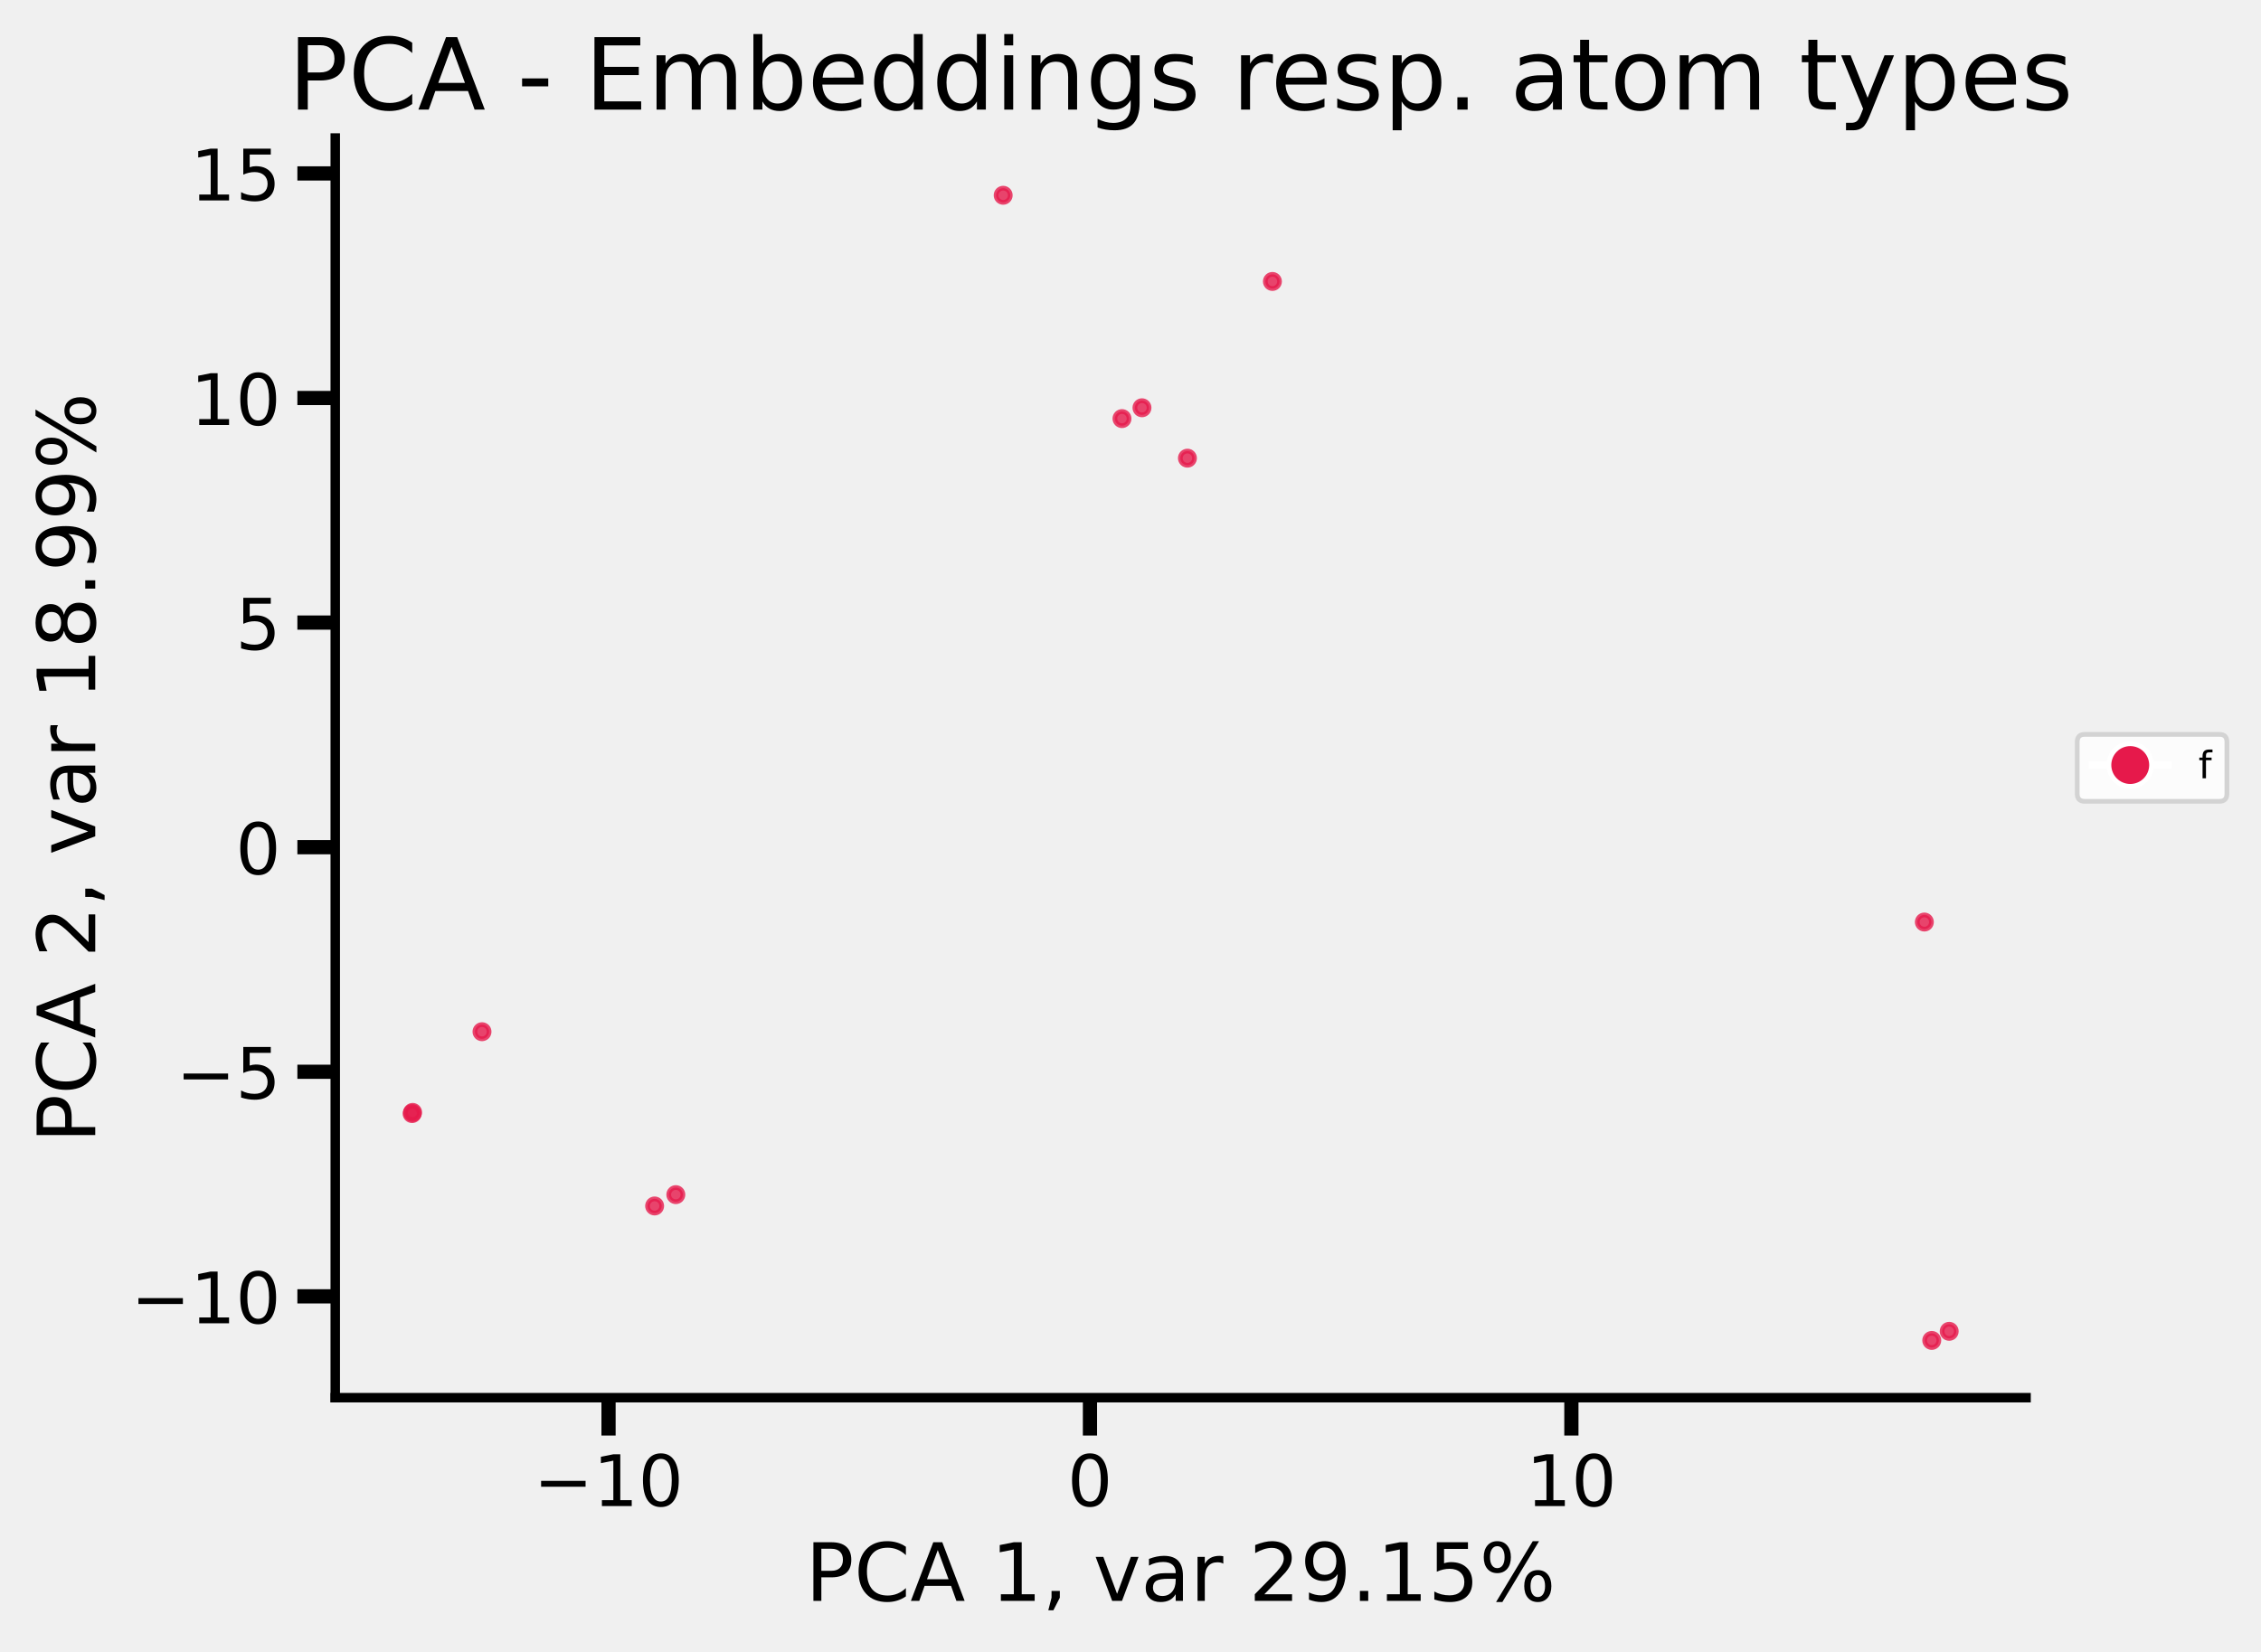
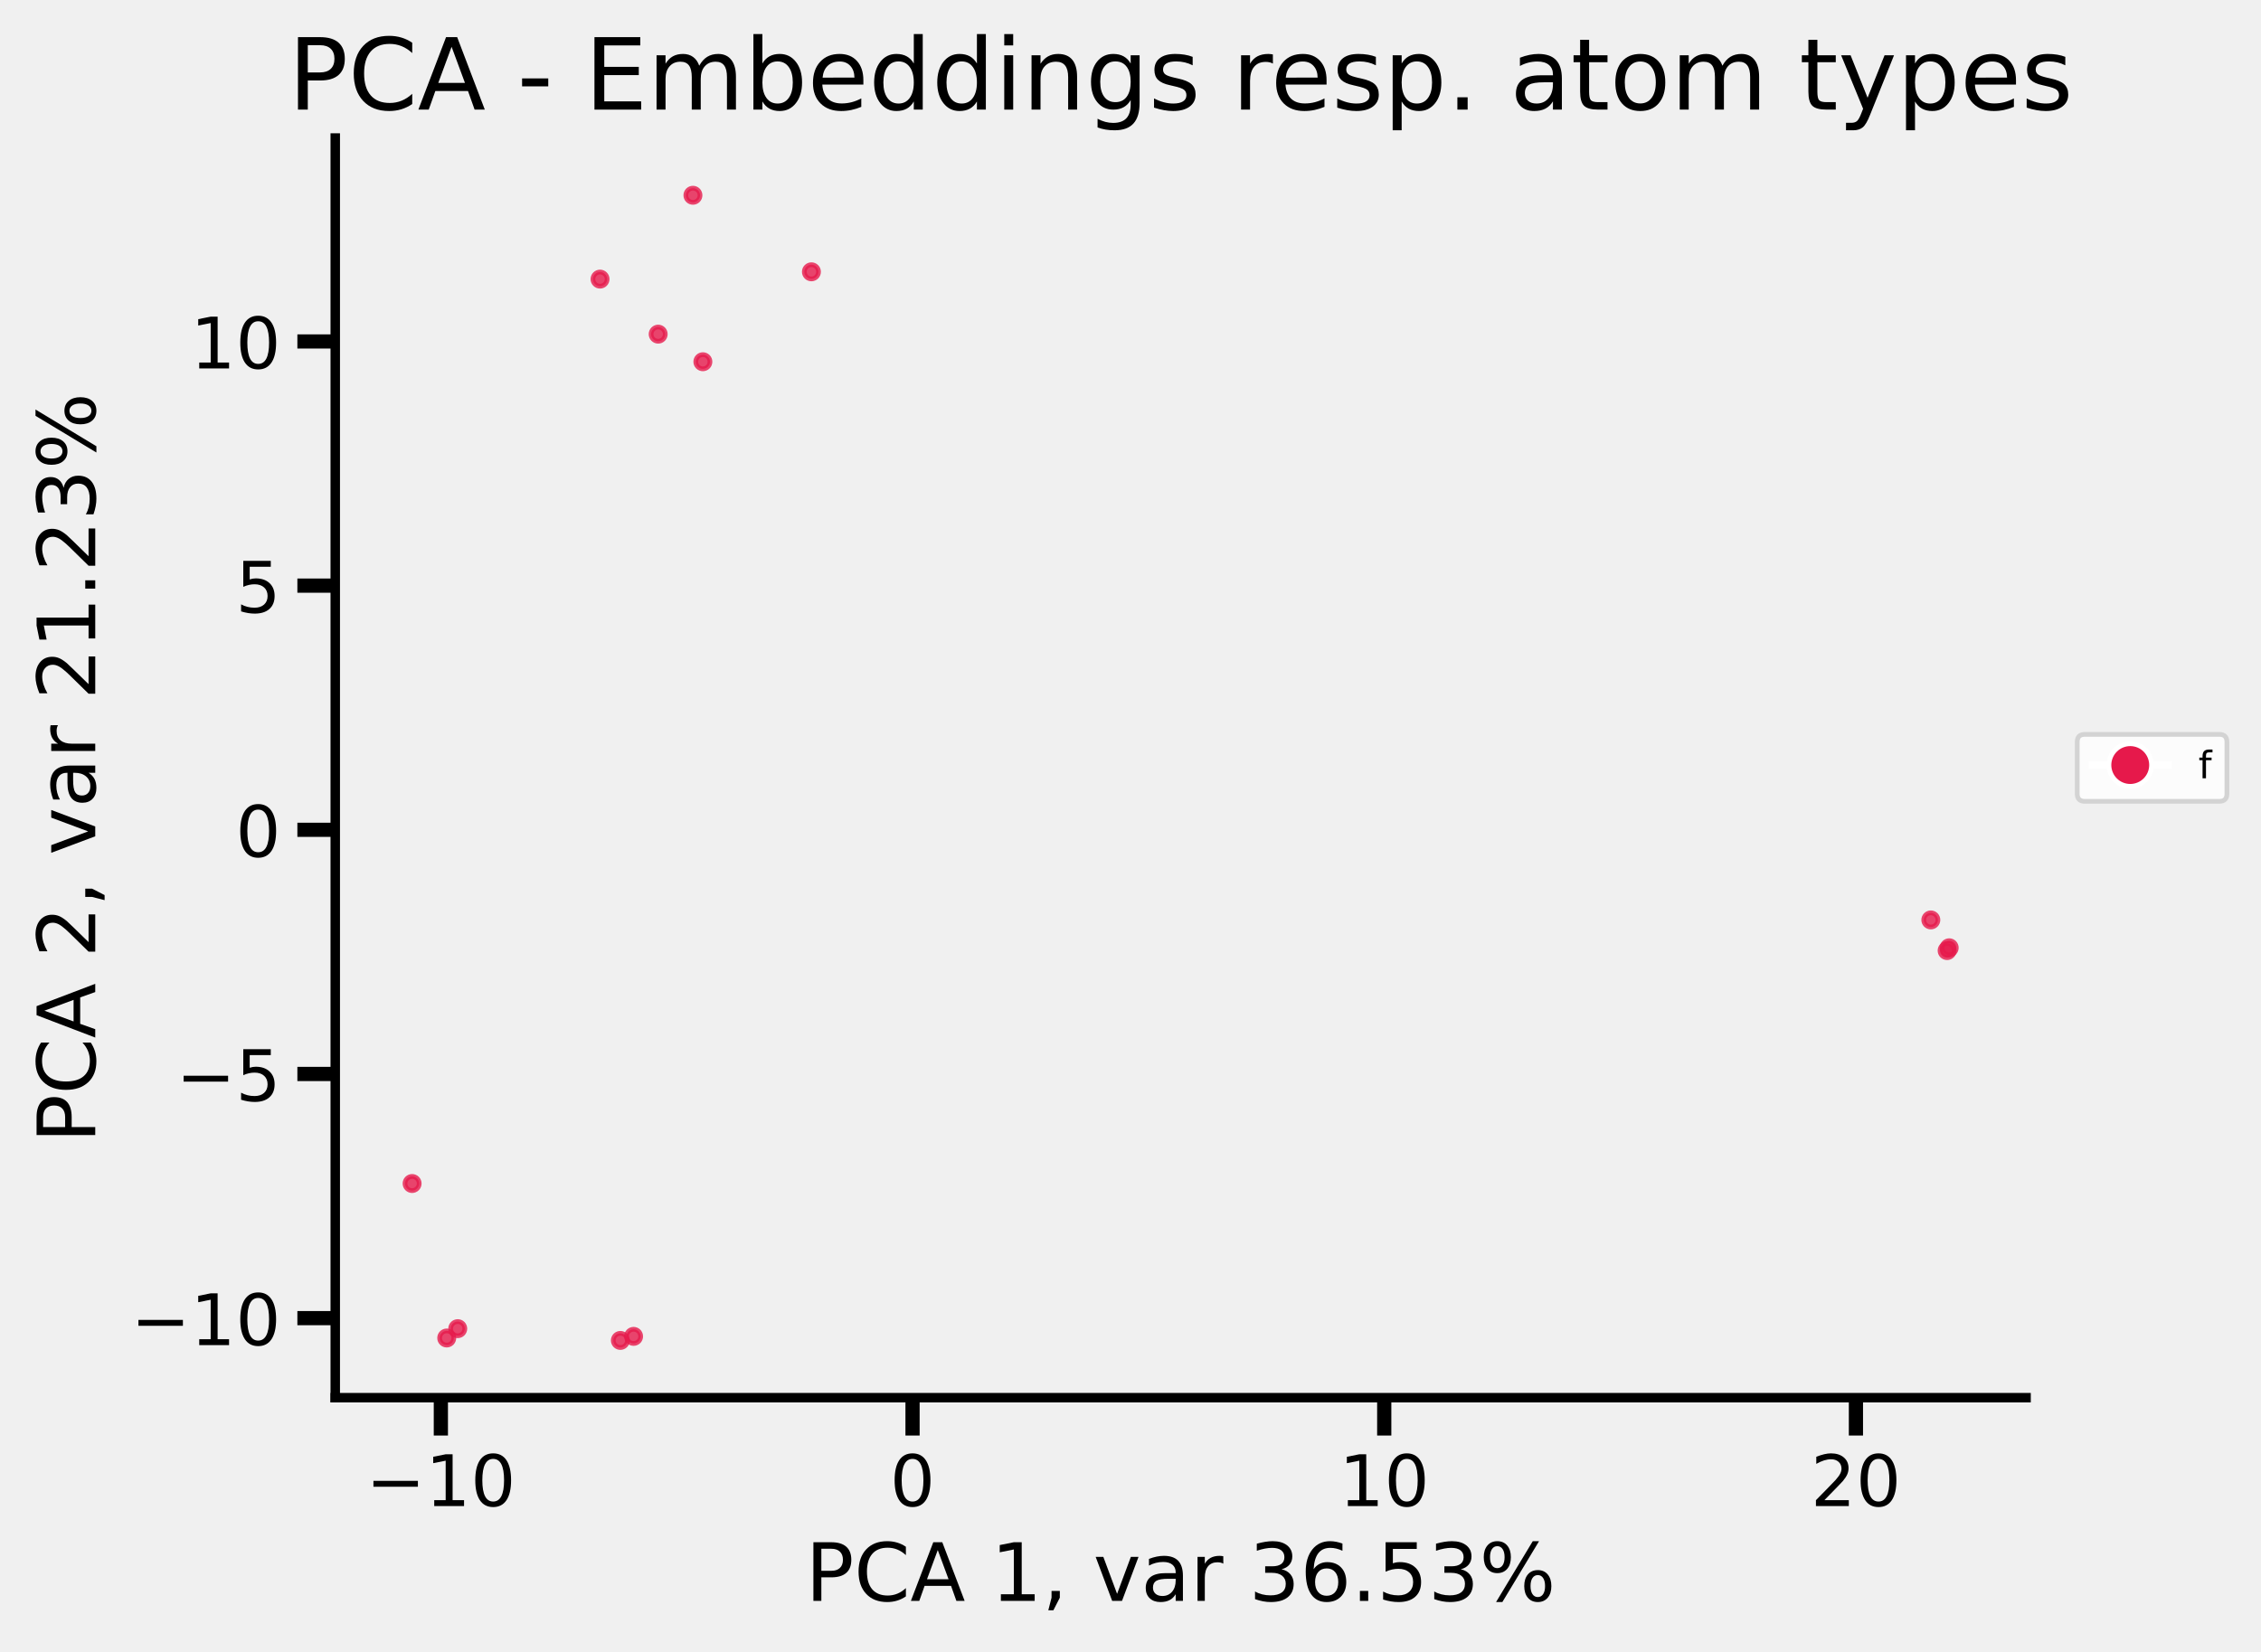
<svg xmlns="http://www.w3.org/2000/svg" xmlns:xlink="http://www.w3.org/1999/xlink" width="477.555pt" height="348.939pt" viewBox="0 0 477.555 348.939" version="1.1">
  <defs>
    <style type="text/css">*{stroke-linejoin: round; stroke-linecap: butt}</style>
  </defs>
  <g id="figure_1">
    <g id="patch_1">
      <path d="M 0 348.939  L 477.555 348.939  L 477.555 -0  L 0 -0  L 0 348.939  z " style="fill: none" />
    </g>
    <g id="axes_1">
      <g id="patch_2">
        <path d="M 70.81 295.269  L 427.93 295.269  L 427.93 29.157  L 70.81 29.157  L 70.81 295.269  z " style="fill: none" />
      </g>
      <g id="PathCollection_1">
        <defs>
-           <path id="C0_0_3dc901e728" d="M 0 1.5  C 0.398 1.5 0.779 1.342 1.061 1.061  C 1.342 0.779 1.5 0.398 1.5 -0  C 1.5 -0.398 1.342 -0.779 1.061 -1.061  C 0.779 -1.342 0.398 -1.5 0 -1.5  C -0.398 -1.5 -0.779 -1.342 -1.061 -1.061  C -1.342 -0.779 -1.5 -0.398 -1.5 0  C -1.5 0.398 -1.342 0.779 -1.061 1.061  C -0.779 1.342 -0.398 1.5 0 1.5  z " />
+           <path id="C0_0_b8f6b82b9d" d="M 0 1.5  C 0.398 1.5 0.779 1.342 1.061 1.061  C 1.342 0.779 1.5 0.398 1.5 -0  C 1.5 -0.398 1.342 -0.779 1.061 -1.061  C 0.779 -1.342 0.398 -1.5 0 -1.5  C -0.398 -1.5 -0.779 -1.342 -1.061 -1.061  C -1.342 -0.779 -1.5 -0.398 -1.5 0  C -1.5 0.398 -1.342 0.779 -1.061 1.061  C -0.779 1.342 -0.398 1.5 0 1.5  z " />
        </defs>
-         <g clip-path="url(#p30a2cf7074)">
-           <use xlink:href="#C0_0_3dc901e728" x="241.201" y="86.144" style="fill: #e6194b; fill-opacity: 0.8; stroke: #e6194b; stroke-opacity: 0.8" />
-         </g>
-         <g clip-path="url(#p30a2cf7074)">
-           <use xlink:href="#C0_0_3dc901e728" x="211.885" y="41.253" style="fill: #e6194b; fill-opacity: 0.8; stroke: #e6194b; stroke-opacity: 0.8" />
-         </g>
-         <g clip-path="url(#p30a2cf7074)">
-           <use xlink:href="#C0_0_3dc901e728" x="250.801" y="96.791" style="fill: #e6194b; fill-opacity: 0.8; stroke: #e6194b; stroke-opacity: 0.8" />
-         </g>
-         <g clip-path="url(#p30a2cf7074)">
-           <use xlink:href="#C0_0_3dc901e728" x="268.753" y="59.458" style="fill: #e6194b; fill-opacity: 0.8; stroke: #e6194b; stroke-opacity: 0.8" />
-         </g>
-         <g clip-path="url(#p30a2cf7074)">
-           <use xlink:href="#C0_0_3dc901e728" x="411.697" y="281.249" style="fill: #e6194b; fill-opacity: 0.8; stroke: #e6194b; stroke-opacity: 0.8" />
-         </g>
-         <g clip-path="url(#p30a2cf7074)">
-           <use xlink:href="#C0_0_3dc901e728" x="142.743" y="252.375" style="fill: #e6194b; fill-opacity: 0.8; stroke: #e6194b; stroke-opacity: 0.8" />
-         </g>
-         <g clip-path="url(#p30a2cf7074)">
-           <use xlink:href="#C0_0_3dc901e728" x="87.043" y="235.254" style="fill: #e6194b; fill-opacity: 0.8; stroke: #e6194b; stroke-opacity: 0.8" />
-         </g>
-         <g clip-path="url(#p30a2cf7074)">
-           <use xlink:href="#C0_0_3dc901e728" x="406.451" y="194.788" style="fill: #e6194b; fill-opacity: 0.8; stroke: #e6194b; stroke-opacity: 0.8" />
-         </g>
-         <g clip-path="url(#p30a2cf7074)">
-           <use xlink:href="#C0_0_3dc901e728" x="101.806" y="217.956" style="fill: #e6194b; fill-opacity: 0.8; stroke: #e6194b; stroke-opacity: 0.8" />
-         </g>
-         <g clip-path="url(#p30a2cf7074)">
-           <use xlink:href="#C0_0_3dc901e728" x="236.98" y="88.432" style="fill: #e6194b; fill-opacity: 0.8; stroke: #e6194b; stroke-opacity: 0.8" />
-         </g>
-         <g clip-path="url(#p30a2cf7074)">
-           <use xlink:href="#C0_0_3dc901e728" x="408.013" y="283.173" style="fill: #e6194b; fill-opacity: 0.8; stroke: #e6194b; stroke-opacity: 0.8" />
-         </g>
-         <g clip-path="url(#p30a2cf7074)">
-           <use xlink:href="#C0_0_3dc901e728" x="138.265" y="254.771" style="fill: #e6194b; fill-opacity: 0.8; stroke: #e6194b; stroke-opacity: 0.8" />
-         </g>
-         <g clip-path="url(#p30a2cf7074)">
-           <use xlink:href="#C0_0_3dc901e728" x="87.153" y="235" style="fill: #e6194b; fill-opacity: 0.8; stroke: #e6194b; stroke-opacity: 0.8" />
+         <g clip-path="url(#p961b183a04)">
+           <use xlink:href="#C0_0_b8f6b82b9d" x="139.016" y="70.591" style="fill: #e6194b; fill-opacity: 0.8; stroke: #e6194b; stroke-opacity: 0.8" />
+         </g>
+         <g clip-path="url(#p961b183a04)">
+           <use xlink:href="#C0_0_b8f6b82b9d" x="126.736" y="58.964" style="fill: #e6194b; fill-opacity: 0.8; stroke: #e6194b; stroke-opacity: 0.8" />
+         </g>
+         <g clip-path="url(#p961b183a04)">
+           <use xlink:href="#C0_0_b8f6b82b9d" x="148.456" y="76.42" style="fill: #e6194b; fill-opacity: 0.8; stroke: #e6194b; stroke-opacity: 0.8" />
+         </g>
+         <g clip-path="url(#p961b183a04)">
+           <use xlink:href="#C0_0_b8f6b82b9d" x="146.357" y="41.253" style="fill: #e6194b; fill-opacity: 0.8; stroke: #e6194b; stroke-opacity: 0.8" />
+         </g>
+         <g clip-path="url(#p961b183a04)">
+           <use xlink:href="#C0_0_b8f6b82b9d" x="411.697" y="200.226" style="fill: #e6194b; fill-opacity: 0.8; stroke: #e6194b; stroke-opacity: 0.8" />
+         </g>
+         <g clip-path="url(#p961b183a04)">
+           <use xlink:href="#C0_0_b8f6b82b9d" x="131.031" y="283.173" style="fill: #e6194b; fill-opacity: 0.8; stroke: #e6194b; stroke-opacity: 0.8" />
+         </g>
+         <g clip-path="url(#p961b183a04)">
+           <use xlink:href="#C0_0_b8f6b82b9d" x="94.355" y="282.661" style="fill: #e6194b; fill-opacity: 0.8; stroke: #e6194b; stroke-opacity: 0.8" />
+         </g>
+         <g clip-path="url(#p961b183a04)">
+           <use xlink:href="#C0_0_b8f6b82b9d" x="407.817" y="194.34" style="fill: #e6194b; fill-opacity: 0.8; stroke: #e6194b; stroke-opacity: 0.8" />
+         </g>
+         <g clip-path="url(#p961b183a04)">
+           <use xlink:href="#C0_0_b8f6b82b9d" x="87.043" y="250.025" style="fill: #e6194b; fill-opacity: 0.8; stroke: #e6194b; stroke-opacity: 0.8" />
+         </g>
+         <g clip-path="url(#p961b183a04)">
+           <use xlink:href="#C0_0_b8f6b82b9d" x="171.383" y="57.422" style="fill: #e6194b; fill-opacity: 0.8; stroke: #e6194b; stroke-opacity: 0.8" />
+         </g>
+         <g clip-path="url(#p961b183a04)">
+           <use xlink:href="#C0_0_b8f6b82b9d" x="411.259" y="200.818" style="fill: #e6194b; fill-opacity: 0.8; stroke: #e6194b; stroke-opacity: 0.8" />
+         </g>
+         <g clip-path="url(#p961b183a04)">
+           <use xlink:href="#C0_0_b8f6b82b9d" x="133.822" y="282.318" style="fill: #e6194b; fill-opacity: 0.8; stroke: #e6194b; stroke-opacity: 0.8" />
+         </g>
+         <g clip-path="url(#p961b183a04)">
+           <use xlink:href="#C0_0_b8f6b82b9d" x="96.68" y="280.69" style="fill: #e6194b; fill-opacity: 0.8; stroke: #e6194b; stroke-opacity: 0.8" />
        </g>
      </g>
      <g id="matplotlib.axis_1">
        <g id="xtick_1">
          <g id="line2d_1">
            <defs>
-               <path id="m3b8931c87c" d="M 0 0  L 0 8  " style="stroke: #000000; stroke-width: 3" />
+               <path id="me2b7175f0d" d="M 0 0  L 0 8  " style="stroke: #000000; stroke-width: 3" />
            </defs>
            <g>
-               <use xlink:href="#m3b8931c87c" x="128.531" y="295.269" style="stroke: #000000; stroke-width: 3" />
+               <use xlink:href="#me2b7175f0d" x="93.115" y="295.269" style="stroke: #000000; stroke-width: 3" />
            </g>
          </g>
          <g id="text_1">
-             <g transform="translate(112.7023 318.1664) scale(0.15 -0.15)">
+             <g transform="translate(77.28629 318.1664) scale(0.15 -0.15)">
              <defs>
                <path id="DejaVuSans-2212" d="M 678 2272  L 4684 2272  L 4684 1741  L 678 1741  L 678 2272  z " transform="scale(0.015625)" />
                <path id="DejaVuSans-31" d="M 794 531  L 1825 531  L 1825 4091  L 703 3866  L 703 4441  L 1819 4666  L 2450 4666  L 2450 531  L 3481 531  L 3481 0  L 794 0  L 794 531  z " transform="scale(0.015625)" />
                <path id="DejaVuSans-30" d="M 2034 4250  Q 1547 4250 1301 3770  Q 1056 3291 1056 2328  Q 1056 1369 1301 889  Q 1547 409 2034 409  Q 2525 409 2770 889  Q 3016 1369 3016 2328  Q 3016 3291 2770 3770  Q 2525 4250 2034 4250  z M 2034 4750  Q 2819 4750 3233 4129  Q 3647 3509 3647 2328  Q 3647 1150 3233 529  Q 2819 -91 2034 -91  Q 1250 -91 836 529  Q 422 1150 422 2328  Q 422 3509 836 4129  Q 1250 4750 2034 4750  z " transform="scale(0.015625)" />
              </defs>
              <use xlink:href="#DejaVuSans-2212" />
              <use xlink:href="#DejaVuSans-31" x="83.789" />
              <use xlink:href="#DejaVuSans-30" x="147.412" />
            </g>
          </g>
        </g>
        <g id="xtick_2">
          <g id="line2d_2">
            <g>
-               <use xlink:href="#m3b8931c87c" x="230.215" y="295.269" style="stroke: #000000; stroke-width: 3" />
+               <use xlink:href="#me2b7175f0d" x="192.742" y="295.269" style="stroke: #000000; stroke-width: 3" />
            </g>
          </g>
          <g id="text_2">
-             <g transform="translate(225.4428 318.1664) scale(0.15 -0.15)">
+             <g transform="translate(187.9705 318.1664) scale(0.15 -0.15)">
              <use xlink:href="#DejaVuSans-30" />
            </g>
          </g>
        </g>
        <g id="xtick_3">
          <g id="line2d_3">
            <g>
-               <use xlink:href="#m3b8931c87c" x="331.898" y="295.269" style="stroke: #000000; stroke-width: 3" />
+               <use xlink:href="#me2b7175f0d" x="292.37" y="295.269" style="stroke: #000000; stroke-width: 3" />
            </g>
          </g>
          <g id="text_3">
-             <g transform="translate(322.3547 318.1664) scale(0.15 -0.15)">
+             <g transform="translate(282.8262 318.1664) scale(0.15 -0.15)">
              <use xlink:href="#DejaVuSans-31" />
              <use xlink:href="#DejaVuSans-30" x="63.623" />
            </g>
          </g>
        </g>
-         <g id="text_4">
+         <g id="xtick_4">
+           <g id="line2d_4">
+             <g>
+               <use xlink:href="#me2b7175f0d" x="391.998" y="295.269" style="stroke: #000000; stroke-width: 3" />
+             </g>
+           </g>
+           <g id="text_4">
+             <g transform="translate(382.4538 318.1664) scale(0.15 -0.15)">
+               <defs>
+                 <path id="DejaVuSans-32" d="M 1228 531  L 3431 531  L 3431 0  L 469 0  L 469 531  Q 828 903 1448 1529  Q 2069 2156 2228 2338  Q 2531 2678 2651 2914  Q 2772 3150 2772 3378  Q 2772 3750 2511 3984  Q 2250 4219 1831 4219  Q 1534 4219 1204 4116  Q 875 4013 500 3803  L 500 4441  Q 881 4594 1212 4672  Q 1544 4750 1819 4750  Q 2544 4750 2975 4387  Q 3406 4025 3406 3419  Q 3406 3131 3298 2873  Q 3191 2616 2906 2266  Q 2828 2175 2409 1742  Q 1991 1309 1228 531  z " transform="scale(0.015625)" />
+               </defs>
+               <use xlink:href="#DejaVuSans-32" />
+               <use xlink:href="#DejaVuSans-30" x="63.623" />
+             </g>
+           </g>
+         </g>
+         <g id="text_5">
          <g transform="translate(170.1366 338.2033) scale(0.17 -0.17)">
            <defs>
              <path id="DejaVuSans-50" d="M 1259 4147  L 1259 2394  L 2053 2394  Q 2494 2394 2734 2622  Q 2975 2850 2975 3272  Q 2975 3691 2734 3919  Q 2494 4147 2053 4147  L 1259 4147  z M 628 4666  L 2053 4666  Q 2838 4666 3239 4311  Q 3641 3956 3641 3272  Q 3641 2581 3239 2228  Q 2838 1875 2053 1875  L 1259 1875  L 1259 0  L 628 0  L 628 4666  z " transform="scale(0.015625)" />
              <path id="DejaVuSans-43" d="M 4122 4306  L 4122 3641  Q 3803 3938 3442 4084  Q 3081 4231 2675 4231  Q 1875 4231 1450 3742  Q 1025 3253 1025 2328  Q 1025 1406 1450 917  Q 1875 428 2675 428  Q 3081 428 3442 575  Q 3803 722 4122 1019  L 4122 359  Q 3791 134 3420 21  Q 3050 -91 2638 -91  Q 1578 -91 968 557  Q 359 1206 359 2328  Q 359 3453 968 4101  Q 1578 4750 2638 4750  Q 3056 4750 3426 4639  Q 3797 4528 4122 4306  z " transform="scale(0.015625)" />
              <path id="DejaVuSans-41" d="M 2188 4044  L 1331 1722  L 3047 1722  L 2188 4044  z M 1831 4666  L 2547 4666  L 4325 0  L 3669 0  L 3244 1197  L 1141 1197  L 716 0  L 50 0  L 1831 4666  z " transform="scale(0.015625)" />
              <path id="DejaVuSans-20" transform="scale(0.015625)" />
              <path id="DejaVuSans-2c" d="M 750 794  L 1409 794  L 1409 256  L 897 -744  L 494 -744  L 750 256  L 750 794  z " transform="scale(0.015625)" />
              <path id="DejaVuSans-76" d="M 191 3500  L 800 3500  L 1894 563  L 2988 3500  L 3597 3500  L 2284 0  L 1503 0  L 191 3500  z " transform="scale(0.015625)" />
              <path id="DejaVuSans-61" d="M 2194 1759  Q 1497 1759 1228 1600  Q 959 1441 959 1056  Q 959 750 1161 570  Q 1363 391 1709 391  Q 2188 391 2477 730  Q 2766 1069 2766 1631  L 2766 1759  L 2194 1759  z M 3341 1997  L 3341 0  L 2766 0  L 2766 531  Q 2569 213 2275 61  Q 1981 -91 1556 -91  Q 1019 -91 701 211  Q 384 513 384 1019  Q 384 1609 779 1909  Q 1175 2209 1959 2209  L 2766 2209  L 2766 2266  Q 2766 2663 2505 2880  Q 2244 3097 1772 3097  Q 1472 3097 1187 3025  Q 903 2953 641 2809  L 641 3341  Q 956 3463 1253 3523  Q 1550 3584 1831 3584  Q 2591 3584 2966 3190  Q 3341 2797 3341 1997  z " transform="scale(0.015625)" />
              <path id="DejaVuSans-72" d="M 2631 2963  Q 2534 3019 2420 3045  Q 2306 3072 2169 3072  Q 1681 3072 1420 2755  Q 1159 2438 1159 1844  L 1159 0  L 581 0  L 581 3500  L 1159 3500  L 1159 2956  Q 1341 3275 1631 3429  Q 1922 3584 2338 3584  Q 2397 3584 2469 3576  Q 2541 3569 2628 3553  L 2631 2963  z " transform="scale(0.015625)" />
-               <path id="DejaVuSans-32" d="M 1228 531  L 3431 531  L 3431 0  L 469 0  L 469 531  Q 828 903 1448 1529  Q 2069 2156 2228 2338  Q 2531 2678 2651 2914  Q 2772 3150 2772 3378  Q 2772 3750 2511 3984  Q 2250 4219 1831 4219  Q 1534 4219 1204 4116  Q 875 4013 500 3803  L 500 4441  Q 881 4594 1212 4672  Q 1544 4750 1819 4750  Q 2544 4750 2975 4387  Q 3406 4025 3406 3419  Q 3406 3131 3298 2873  Q 3191 2616 2906 2266  Q 2828 2175 2409 1742  Q 1991 1309 1228 531  z " transform="scale(0.015625)" />
-               <path id="DejaVuSans-39" d="M 703 97  L 703 672  Q 941 559 1184 500  Q 1428 441 1663 441  Q 2288 441 2617 861  Q 2947 1281 2994 2138  Q 2813 1869 2534 1725  Q 2256 1581 1919 1581  Q 1219 1581 811 2004  Q 403 2428 403 3163  Q 403 3881 828 4315  Q 1253 4750 1959 4750  Q 2769 4750 3195 4129  Q 3622 3509 3622 2328  Q 3622 1225 3098 567  Q 2575 -91 1691 -91  Q 1453 -91 1209 -44  Q 966 3 703 97  z M 1959 2075  Q 2384 2075 2632 2365  Q 2881 2656 2881 3163  Q 2881 3666 2632 3958  Q 2384 4250 1959 4250  Q 1534 4250 1286 3958  Q 1038 3666 1038 3163  Q 1038 2656 1286 2365  Q 1534 2075 1959 2075  z " transform="scale(0.015625)" />
+               <path id="DejaVuSans-33" d="M 2597 2516  Q 3050 2419 3304 2112  Q 3559 1806 3559 1356  Q 3559 666 3084 287  Q 2609 -91 1734 -91  Q 1441 -91 1130 -33  Q 819 25 488 141  L 488 750  Q 750 597 1062 519  Q 1375 441 1716 441  Q 2309 441 2620 675  Q 2931 909 2931 1356  Q 2931 1769 2642 2001  Q 2353 2234 1838 2234  L 1294 2234  L 1294 2753  L 1863 2753  Q 2328 2753 2575 2939  Q 2822 3125 2822 3475  Q 2822 3834 2567 4026  Q 2313 4219 1838 4219  Q 1578 4219 1281 4162  Q 984 4106 628 3988  L 628 4550  Q 988 4650 1302 4700  Q 1616 4750 1894 4750  Q 2613 4750 3031 4423  Q 3450 4097 3450 3541  Q 3450 3153 3228 2886  Q 3006 2619 2597 2516  z " transform="scale(0.015625)" />
+               <path id="DejaVuSans-36" d="M 2113 2584  Q 1688 2584 1439 2293  Q 1191 2003 1191 1497  Q 1191 994 1439 701  Q 1688 409 2113 409  Q 2538 409 2786 701  Q 3034 994 3034 1497  Q 3034 2003 2786 2293  Q 2538 2584 2113 2584  z M 3366 4563  L 3366 3988  Q 3128 4100 2886 4159  Q 2644 4219 2406 4219  Q 1781 4219 1451 3797  Q 1122 3375 1075 2522  Q 1259 2794 1537 2939  Q 1816 3084 2150 3084  Q 2853 3084 3261 2657  Q 3669 2231 3669 1497  Q 3669 778 3244 343  Q 2819 -91 2113 -91  Q 1303 -91 875 529  Q 447 1150 447 2328  Q 447 3434 972 4092  Q 1497 4750 2381 4750  Q 2619 4750 2861 4703  Q 3103 4656 3366 4563  z " transform="scale(0.015625)" />
              <path id="DejaVuSans-2e" d="M 684 794  L 1344 794  L 1344 0  L 684 0  L 684 794  z " transform="scale(0.015625)" />
              <path id="DejaVuSans-35" d="M 691 4666  L 3169 4666  L 3169 4134  L 1269 4134  L 1269 2991  Q 1406 3038 1543 3061  Q 1681 3084 1819 3084  Q 2600 3084 3056 2656  Q 3513 2228 3513 1497  Q 3513 744 3044 326  Q 2575 -91 1722 -91  Q 1428 -91 1123 -41  Q 819 9 494 109  L 494 744  Q 775 591 1075 516  Q 1375 441 1709 441  Q 2250 441 2565 725  Q 2881 1009 2881 1497  Q 2881 1984 2565 2268  Q 2250 2553 1709 2553  Q 1456 2553 1204 2497  Q 953 2441 691 2322  L 691 4666  z " transform="scale(0.015625)" />
              <path id="DejaVuSans-25" d="M 4653 2053  Q 4381 2053 4226 1822  Q 4072 1591 4072 1178  Q 4072 772 4226 539  Q 4381 306 4653 306  Q 4919 306 5073 539  Q 5228 772 5228 1178  Q 5228 1588 5073 1820  Q 4919 2053 4653 2053  z M 4653 2450  Q 5147 2450 5437 2106  Q 5728 1763 5728 1178  Q 5728 594 5436 251  Q 5144 -91 4653 -91  Q 4153 -91 3862 251  Q 3572 594 3572 1178  Q 3572 1766 3864 2108  Q 4156 2450 4653 2450  z M 1428 4353  Q 1159 4353 1004 4120  Q 850 3888 850 3481  Q 850 3069 1003 2837  Q 1156 2606 1428 2606  Q 1700 2606 1854 2837  Q 2009 3069 2009 3481  Q 2009 3884 1853 4118  Q 1697 4353 1428 4353  z M 4250 4750  L 4750 4750  L 1831 -91  L 1331 -91  L 4250 4750  z M 1428 4750  Q 1922 4750 2215 4408  Q 2509 4066 2509 3481  Q 2509 2891 2217 2550  Q 1925 2209 1428 2209  Q 931 2209 642 2551  Q 353 2894 353 3481  Q 353 4063 643 4406  Q 934 4750 1428 4750  z " transform="scale(0.015625)" />
            </defs>
            <use xlink:href="#DejaVuSans-50" />
            <use xlink:href="#DejaVuSans-43" x="60.303" />
            <use xlink:href="#DejaVuSans-41" x="130.127" />
            <use xlink:href="#DejaVuSans-20" x="198.535" />
            <use xlink:href="#DejaVuSans-31" x="230.322" />
            <use xlink:href="#DejaVuSans-2c" x="293.945" />
            <use xlink:href="#DejaVuSans-20" x="325.732" />
            <use xlink:href="#DejaVuSans-76" x="357.52" />
            <use xlink:href="#DejaVuSans-61" x="416.699" />
            <use xlink:href="#DejaVuSans-72" x="477.979" />
            <use xlink:href="#DejaVuSans-20" x="519.092" />
-             <use xlink:href="#DejaVuSans-32" x="550.879" />
-             <use xlink:href="#DejaVuSans-39" x="614.502" />
+             <use xlink:href="#DejaVuSans-33" x="550.879" />
+             <use xlink:href="#DejaVuSans-36" x="614.502" />
            <use xlink:href="#DejaVuSans-2e" x="678.125" />
-             <use xlink:href="#DejaVuSans-31" x="709.912" />
-             <use xlink:href="#DejaVuSans-35" x="773.535" />
+             <use xlink:href="#DejaVuSans-35" x="709.912" />
+             <use xlink:href="#DejaVuSans-33" x="773.535" />
            <use xlink:href="#DejaVuSans-25" x="837.158" />
          </g>
        </g>
      </g>
      <g id="matplotlib.axis_2">
        <g id="ytick_1">
-           <g id="line2d_4">
+           <g id="line2d_5">
            <defs>
-               <path id="m6044fb1cd1" d="M 0 0  L -8 0  " style="stroke: #000000; stroke-width: 3" />
+               <path id="mea2b19b00d" d="M 0 0  L -8 0  " style="stroke: #000000; stroke-width: 3" />
            </defs>
            <g>
-               <use xlink:href="#m6044fb1cd1" x="70.81" y="273.861" style="stroke: #000000; stroke-width: 3" />
-             </g>
-           </g>
-           <g id="text_5">
-             <g transform="translate(27.65281 279.5603) scale(0.15 -0.15)">
+               <use xlink:href="#mea2b19b00d" x="70.81" y="278.466" style="stroke: #000000; stroke-width: 3" />
+             </g>
+           </g>
+           <g id="text_6">
+             <g transform="translate(27.65281 284.1646) scale(0.15 -0.15)">
              <use xlink:href="#DejaVuSans-2212" />
              <use xlink:href="#DejaVuSans-31" x="83.789" />
              <use xlink:href="#DejaVuSans-30" x="147.412" />
            </g>
          </g>
        </g>
        <g id="ytick_2">
-           <g id="line2d_5">
-             <g>
-               <use xlink:href="#m6044fb1cd1" x="70.81" y="226.417" style="stroke: #000000; stroke-width: 3" />
-             </g>
-           </g>
-           <g id="text_6">
-             <g transform="translate(37.19656 232.1158) scale(0.15 -0.15)">
+           <g id="line2d_6">
+             <g>
+               <use xlink:href="#mea2b19b00d" x="70.81" y="226.883" style="stroke: #000000; stroke-width: 3" />
+             </g>
+           </g>
+           <g id="text_7">
+             <g transform="translate(37.19656 232.5817) scale(0.15 -0.15)">
              <use xlink:href="#DejaVuSans-2212" />
              <use xlink:href="#DejaVuSans-35" x="83.789" />
            </g>
          </g>
        </g>
        <g id="ytick_3">
-           <g id="line2d_6">
-             <g>
-               <use xlink:href="#m6044fb1cd1" x="70.81" y="178.972" style="stroke: #000000; stroke-width: 3" />
-             </g>
-           </g>
-           <g id="text_7">
-             <g transform="translate(49.76609 184.6713) scale(0.15 -0.15)">
+           <g id="line2d_7">
+             <g>
+               <use xlink:href="#mea2b19b00d" x="70.81" y="175.3" style="stroke: #000000; stroke-width: 3" />
+             </g>
+           </g>
+           <g id="text_8">
+             <g transform="translate(49.76609 180.9989) scale(0.15 -0.15)">
              <use xlink:href="#DejaVuSans-30" />
            </g>
          </g>
        </g>
        <g id="ytick_4">
-           <g id="line2d_7">
-             <g>
-               <use xlink:href="#m6044fb1cd1" x="70.81" y="131.528" style="stroke: #000000; stroke-width: 3" />
-             </g>
-           </g>
-           <g id="text_8">
-             <g transform="translate(49.76609 137.2267) scale(0.15 -0.15)">
+           <g id="line2d_8">
+             <g>
+               <use xlink:href="#mea2b19b00d" x="70.81" y="123.717" style="stroke: #000000; stroke-width: 3" />
+             </g>
+           </g>
+           <g id="text_9">
+             <g transform="translate(49.76609 129.416) scale(0.15 -0.15)">
              <use xlink:href="#DejaVuSans-35" />
            </g>
          </g>
        </g>
        <g id="ytick_5">
-           <g id="line2d_8">
-             <g>
-               <use xlink:href="#m6044fb1cd1" x="70.81" y="84.083" style="stroke: #000000; stroke-width: 3" />
-             </g>
-           </g>
-           <g id="text_9">
-             <g transform="translate(40.22234 89.78222) scale(0.15 -0.15)">
+           <g id="line2d_9">
+             <g>
+               <use xlink:href="#mea2b19b00d" x="70.81" y="72.134" style="stroke: #000000; stroke-width: 3" />
+             </g>
+           </g>
+           <g id="text_10">
+             <g transform="translate(40.22234 77.83318) scale(0.15 -0.15)">
              <use xlink:href="#DejaVuSans-31" />
              <use xlink:href="#DejaVuSans-30" x="63.623" />
            </g>
          </g>
        </g>
-         <g id="ytick_6">
-           <g id="line2d_9">
-             <g>
-               <use xlink:href="#m6044fb1cd1" x="70.81" y="36.639" style="stroke: #000000; stroke-width: 3" />
-             </g>
-           </g>
-           <g id="text_10">
-             <g transform="translate(40.22234 42.3377) scale(0.15 -0.15)">
-               <use xlink:href="#DejaVuSans-31" />
-               <use xlink:href="#DejaVuSans-35" x="63.623" />
-             </g>
-           </g>
-         </g>
        <g id="text_11">
          <g transform="translate(20.11734 241.446) rotate(-90) scale(0.17 -0.17)">
-             <defs>
-               <path id="DejaVuSans-38" d="M 2034 2216  Q 1584 2216 1326 1975  Q 1069 1734 1069 1313  Q 1069 891 1326 650  Q 1584 409 2034 409  Q 2484 409 2743 651  Q 3003 894 3003 1313  Q 3003 1734 2745 1975  Q 2488 2216 2034 2216  z M 1403 2484  Q 997 2584 770 2862  Q 544 3141 544 3541  Q 544 4100 942 4425  Q 1341 4750 2034 4750  Q 2731 4750 3128 4425  Q 3525 4100 3525 3541  Q 3525 3141 3298 2862  Q 3072 2584 2669 2484  Q 3125 2378 3379 2068  Q 3634 1759 3634 1313  Q 3634 634 3220 271  Q 2806 -91 2034 -91  Q 1263 -91 848 271  Q 434 634 434 1313  Q 434 1759 690 2068  Q 947 2378 1403 2484  z M 1172 3481  Q 1172 3119 1398 2916  Q 1625 2713 2034 2713  Q 2441 2713 2670 2916  Q 2900 3119 2900 3481  Q 2900 3844 2670 4047  Q 2441 4250 2034 4250  Q 1625 4250 1398 4047  Q 1172 3844 1172 3481  z " transform="scale(0.015625)" />
-             </defs>
            <use xlink:href="#DejaVuSans-50" />
            <use xlink:href="#DejaVuSans-43" x="60.303" />
            <use xlink:href="#DejaVuSans-41" x="130.127" />
            <use xlink:href="#DejaVuSans-20" x="198.535" />
            <use xlink:href="#DejaVuSans-32" x="230.322" />
            <use xlink:href="#DejaVuSans-2c" x="293.945" />
            <use xlink:href="#DejaVuSans-20" x="325.732" />
            <use xlink:href="#DejaVuSans-76" x="357.52" />
            <use xlink:href="#DejaVuSans-61" x="416.699" />
            <use xlink:href="#DejaVuSans-72" x="477.979" />
            <use xlink:href="#DejaVuSans-20" x="519.092" />
-             <use xlink:href="#DejaVuSans-31" x="550.879" />
-             <use xlink:href="#DejaVuSans-38" x="614.502" />
+             <use xlink:href="#DejaVuSans-32" x="550.879" />
+             <use xlink:href="#DejaVuSans-31" x="614.502" />
            <use xlink:href="#DejaVuSans-2e" x="678.125" />
-             <use xlink:href="#DejaVuSans-39" x="709.912" />
-             <use xlink:href="#DejaVuSans-39" x="773.535" />
+             <use xlink:href="#DejaVuSans-32" x="709.912" />
+             <use xlink:href="#DejaVuSans-33" x="773.535" />
            <use xlink:href="#DejaVuSans-25" x="837.158" />
          </g>
        </g>
      </g>
      <g id="patch_3">
        <path d="M 70.81 295.269  L 70.81 29.157  " style="fill: none; stroke: #000000; stroke-width: 2; stroke-linejoin: miter; stroke-linecap: square" />
      </g>
      <g id="patch_4">
        <path d="M 70.81 295.269  L 427.93 295.269  " style="fill: none; stroke: #000000; stroke-width: 2; stroke-linejoin: miter; stroke-linecap: square" />
      </g>
      <g id="text_12">
        <g transform="translate(60.87844 23.15672) scale(0.21 -0.21)">
          <defs>
            <path id="DejaVuSans-2d" d="M 313 2009  L 1997 2009  L 1997 1497  L 313 1497  L 313 2009  z " transform="scale(0.015625)" />
            <path id="DejaVuSans-45" d="M 628 4666  L 3578 4666  L 3578 4134  L 1259 4134  L 1259 2753  L 3481 2753  L 3481 2222  L 1259 2222  L 1259 531  L 3634 531  L 3634 0  L 628 0  L 628 4666  z " transform="scale(0.015625)" />
            <path id="DejaVuSans-6d" d="M 3328 2828  Q 3544 3216 3844 3400  Q 4144 3584 4550 3584  Q 5097 3584 5394 3201  Q 5691 2819 5691 2113  L 5691 0  L 5113 0  L 5113 2094  Q 5113 2597 4934 2840  Q 4756 3084 4391 3084  Q 3944 3084 3684 2787  Q 3425 2491 3425 1978  L 3425 0  L 2847 0  L 2847 2094  Q 2847 2600 2669 2842  Q 2491 3084 2119 3084  Q 1678 3084 1418 2786  Q 1159 2488 1159 1978  L 1159 0  L 581 0  L 581 3500  L 1159 3500  L 1159 2956  Q 1356 3278 1631 3431  Q 1906 3584 2284 3584  Q 2666 3584 2933 3390  Q 3200 3197 3328 2828  z " transform="scale(0.015625)" />
            <path id="DejaVuSans-62" d="M 3116 1747  Q 3116 2381 2855 2742  Q 2594 3103 2138 3103  Q 1681 3103 1420 2742  Q 1159 2381 1159 1747  Q 1159 1113 1420 752  Q 1681 391 2138 391  Q 2594 391 2855 752  Q 3116 1113 3116 1747  z M 1159 2969  Q 1341 3281 1617 3432  Q 1894 3584 2278 3584  Q 2916 3584 3314 3078  Q 3713 2572 3713 1747  Q 3713 922 3314 415  Q 2916 -91 2278 -91  Q 1894 -91 1617 61  Q 1341 213 1159 525  L 1159 0  L 581 0  L 581 4863  L 1159 4863  L 1159 2969  z " transform="scale(0.015625)" />
            <path id="DejaVuSans-65" d="M 3597 1894  L 3597 1613  L 953 1613  Q 991 1019 1311 708  Q 1631 397 2203 397  Q 2534 397 2845 478  Q 3156 559 3463 722  L 3463 178  Q 3153 47 2828 -22  Q 2503 -91 2169 -91  Q 1331 -91 842 396  Q 353 884 353 1716  Q 353 2575 817 3079  Q 1281 3584 2069 3584  Q 2775 3584 3186 3129  Q 3597 2675 3597 1894  z M 3022 2063  Q 3016 2534 2758 2815  Q 2500 3097 2075 3097  Q 1594 3097 1305 2825  Q 1016 2553 972 2059  L 3022 2063  z " transform="scale(0.015625)" />
            <path id="DejaVuSans-64" d="M 2906 2969  L 2906 4863  L 3481 4863  L 3481 0  L 2906 0  L 2906 525  Q 2725 213 2448 61  Q 2172 -91 1784 -91  Q 1150 -91 751 415  Q 353 922 353 1747  Q 353 2572 751 3078  Q 1150 3584 1784 3584  Q 2172 3584 2448 3432  Q 2725 3281 2906 2969  z M 947 1747  Q 947 1113 1208 752  Q 1469 391 1925 391  Q 2381 391 2643 752  Q 2906 1113 2906 1747  Q 2906 2381 2643 2742  Q 2381 3103 1925 3103  Q 1469 3103 1208 2742  Q 947 2381 947 1747  z " transform="scale(0.015625)" />
            <path id="DejaVuSans-69" d="M 603 3500  L 1178 3500  L 1178 0  L 603 0  L 603 3500  z M 603 4863  L 1178 4863  L 1178 4134  L 603 4134  L 603 4863  z " transform="scale(0.015625)" />
            <path id="DejaVuSans-6e" d="M 3513 2113  L 3513 0  L 2938 0  L 2938 2094  Q 2938 2591 2744 2837  Q 2550 3084 2163 3084  Q 1697 3084 1428 2787  Q 1159 2491 1159 1978  L 1159 0  L 581 0  L 581 3500  L 1159 3500  L 1159 2956  Q 1366 3272 1645 3428  Q 1925 3584 2291 3584  Q 2894 3584 3203 3211  Q 3513 2838 3513 2113  z " transform="scale(0.015625)" />
            <path id="DejaVuSans-67" d="M 2906 1791  Q 2906 2416 2648 2759  Q 2391 3103 1925 3103  Q 1463 3103 1205 2759  Q 947 2416 947 1791  Q 947 1169 1205 825  Q 1463 481 1925 481  Q 2391 481 2648 825  Q 2906 1169 2906 1791  z M 3481 434  Q 3481 -459 3084 -895  Q 2688 -1331 1869 -1331  Q 1566 -1331 1297 -1286  Q 1028 -1241 775 -1147  L 775 -588  Q 1028 -725 1275 -790  Q 1522 -856 1778 -856  Q 2344 -856 2625 -561  Q 2906 -266 2906 331  L 2906 616  Q 2728 306 2450 153  Q 2172 0 1784 0  Q 1141 0 747 490  Q 353 981 353 1791  Q 353 2603 747 3093  Q 1141 3584 1784 3584  Q 2172 3584 2450 3431  Q 2728 3278 2906 2969  L 2906 3500  L 3481 3500  L 3481 434  z " transform="scale(0.015625)" />
            <path id="DejaVuSans-73" d="M 2834 3397  L 2834 2853  Q 2591 2978 2328 3040  Q 2066 3103 1784 3103  Q 1356 3103 1142 2972  Q 928 2841 928 2578  Q 928 2378 1081 2264  Q 1234 2150 1697 2047  L 1894 2003  Q 2506 1872 2764 1633  Q 3022 1394 3022 966  Q 3022 478 2636 193  Q 2250 -91 1575 -91  Q 1294 -91 989 -36  Q 684 19 347 128  L 347 722  Q 666 556 975 473  Q 1284 391 1588 391  Q 1994 391 2212 530  Q 2431 669 2431 922  Q 2431 1156 2273 1281  Q 2116 1406 1581 1522  L 1381 1569  Q 847 1681 609 1914  Q 372 2147 372 2553  Q 372 3047 722 3315  Q 1072 3584 1716 3584  Q 2034 3584 2315 3537  Q 2597 3491 2834 3397  z " transform="scale(0.015625)" />
            <path id="DejaVuSans-70" d="M 1159 525  L 1159 -1331  L 581 -1331  L 581 3500  L 1159 3500  L 1159 2969  Q 1341 3281 1617 3432  Q 1894 3584 2278 3584  Q 2916 3584 3314 3078  Q 3713 2572 3713 1747  Q 3713 922 3314 415  Q 2916 -91 2278 -91  Q 1894 -91 1617 61  Q 1341 213 1159 525  z M 3116 1747  Q 3116 2381 2855 2742  Q 2594 3103 2138 3103  Q 1681 3103 1420 2742  Q 1159 2381 1159 1747  Q 1159 1113 1420 752  Q 1681 391 2138 391  Q 2594 391 2855 752  Q 3116 1113 3116 1747  z " transform="scale(0.015625)" />
            <path id="DejaVuSans-74" d="M 1172 4494  L 1172 3500  L 2356 3500  L 2356 3053  L 1172 3053  L 1172 1153  Q 1172 725 1289 603  Q 1406 481 1766 481  L 2356 481  L 2356 0  L 1766 0  Q 1100 0 847 248  Q 594 497 594 1153  L 594 3053  L 172 3053  L 172 3500  L 594 3500  L 594 4494  L 1172 4494  z " transform="scale(0.015625)" />
            <path id="DejaVuSans-6f" d="M 1959 3097  Q 1497 3097 1228 2736  Q 959 2375 959 1747  Q 959 1119 1226 758  Q 1494 397 1959 397  Q 2419 397 2687 759  Q 2956 1122 2956 1747  Q 2956 2369 2687 2733  Q 2419 3097 1959 3097  z M 1959 3584  Q 2709 3584 3137 3096  Q 3566 2609 3566 1747  Q 3566 888 3137 398  Q 2709 -91 1959 -91  Q 1206 -91 779 398  Q 353 888 353 1747  Q 353 2609 779 3096  Q 1206 3584 1959 3584  z " transform="scale(0.015625)" />
            <path id="DejaVuSans-79" d="M 2059 -325  Q 1816 -950 1584 -1140  Q 1353 -1331 966 -1331  L 506 -1331  L 506 -850  L 844 -850  Q 1081 -850 1212 -737  Q 1344 -625 1503 -206  L 1606 56  L 191 3500  L 800 3500  L 1894 763  L 2988 3500  L 3597 3500  L 2059 -325  z " transform="scale(0.015625)" />
          </defs>
          <use xlink:href="#DejaVuSans-50" />
          <use xlink:href="#DejaVuSans-43" x="60.303" />
          <use xlink:href="#DejaVuSans-41" x="130.127" />
          <use xlink:href="#DejaVuSans-20" x="198.535" />
          <use xlink:href="#DejaVuSans-2d" x="230.322" />
          <use xlink:href="#DejaVuSans-20" x="266.406" />
          <use xlink:href="#DejaVuSans-45" x="298.193" />
          <use xlink:href="#DejaVuSans-6d" x="361.377" />
          <use xlink:href="#DejaVuSans-62" x="458.789" />
          <use xlink:href="#DejaVuSans-65" x="522.266" />
          <use xlink:href="#DejaVuSans-64" x="583.789" />
          <use xlink:href="#DejaVuSans-64" x="647.266" />
          <use xlink:href="#DejaVuSans-69" x="710.742" />
          <use xlink:href="#DejaVuSans-6e" x="738.525" />
          <use xlink:href="#DejaVuSans-67" x="801.904" />
          <use xlink:href="#DejaVuSans-73" x="865.381" />
          <use xlink:href="#DejaVuSans-20" x="917.48" />
          <use xlink:href="#DejaVuSans-72" x="949.268" />
          <use xlink:href="#DejaVuSans-65" x="988.131" />
          <use xlink:href="#DejaVuSans-73" x="1049.654" />
          <use xlink:href="#DejaVuSans-70" x="1101.754" />
          <use xlink:href="#DejaVuSans-2e" x="1165.23" />
          <use xlink:href="#DejaVuSans-20" x="1197.018" />
          <use xlink:href="#DejaVuSans-61" x="1228.805" />
          <use xlink:href="#DejaVuSans-74" x="1290.084" />
          <use xlink:href="#DejaVuSans-6f" x="1329.293" />
          <use xlink:href="#DejaVuSans-6d" x="1390.475" />
          <use xlink:href="#DejaVuSans-20" x="1487.887" />
          <use xlink:href="#DejaVuSans-74" x="1519.674" />
          <use xlink:href="#DejaVuSans-79" x="1558.883" />
          <use xlink:href="#DejaVuSans-70" x="1618.062" />
          <use xlink:href="#DejaVuSans-65" x="1681.539" />
          <use xlink:href="#DejaVuSans-73" x="1743.062" />
        </g>
      </g>
      <g id="legend_1">
        <g id="patch_5">
          <path d="M 440.339 169.284  L 468.755 169.284  Q 470.355 169.284 470.355 167.684  L 470.355 156.741  Q 470.355 155.141 468.755 155.141  L 440.339 155.141  Q 438.739 155.141 438.739 156.741  L 438.739 167.684  Q 438.739 169.284 440.339 169.284  z " style="fill: #ffffff; opacity: 0.8; stroke: #cccccc; stroke-linejoin: miter" />
        </g>
        <g id="line2d_10">
          <path d="M 441.939 161.62  L 449.939 161.62  L 457.939 161.62  " style="fill: none; stroke: #ffffff; stroke-width: 1.5; stroke-linecap: square" />
          <defs>
-             <path id="ma65f63537e" d="M 0 4.5  C 1.193 4.5 2.338 4.026 3.182 3.182  C 4.026 2.338 4.5 1.193 4.5 0  C 4.5 -1.193 4.026 -2.338 3.182 -3.182  C 2.338 -4.026 1.193 -4.5 0 -4.5  C -1.193 -4.5 -2.338 -4.026 -3.182 -3.182  C -4.026 -2.338 -4.5 -1.193 -4.5 0  C -4.5 1.193 -4.026 2.338 -3.182 3.182  C -2.338 4.026 -1.193 4.5 0 4.5  z " style="stroke: #ffffff" />
+             <path id="mb71d1e5cc7" d="M 0 4.5  C 1.193 4.5 2.338 4.026 3.182 3.182  C 4.026 2.338 4.5 1.193 4.5 0  C 4.5 -1.193 4.026 -2.338 3.182 -3.182  C 2.338 -4.026 1.193 -4.5 0 -4.5  C -1.193 -4.5 -2.338 -4.026 -3.182 -3.182  C -4.026 -2.338 -4.5 -1.193 -4.5 0  C -4.5 1.193 -4.026 2.338 -3.182 3.182  C -2.338 4.026 -1.193 4.5 0 4.5  z " style="stroke: #ffffff" />
          </defs>
          <g>
-             <use xlink:href="#ma65f63537e" x="449.939" y="161.62" style="fill: #e6194b; stroke: #ffffff" />
+             <use xlink:href="#mb71d1e5cc7" x="449.939" y="161.62" style="fill: #e6194b; stroke: #ffffff" />
          </g>
        </g>
        <g id="text_13">
          <g transform="translate(464.3392 164.4202) scale(0.08 -0.08)">
            <defs>
              <path id="DejaVuSans-66" d="M 2375 4863  L 2375 4384  L 1825 4384  Q 1516 4384 1395 4259  Q 1275 4134 1275 3809  L 1275 3500  L 2222 3500  L 2222 3053  L 1275 3053  L 1275 0  L 697 0  L 697 3053  L 147 3053  L 147 3500  L 697 3500  L 697 3744  Q 697 4328 969 4595  Q 1241 4863 1831 4863  L 2375 4863  z " transform="scale(0.015625)" />
            </defs>
            <use xlink:href="#DejaVuSans-66" />
          </g>
        </g>
      </g>
    </g>
  </g>
  <defs>
-     <clipPath id="p30a2cf7074">
+     <clipPath id="p961b183a04">
      <rect x="70.81" y="29.157" width="357.12" height="266.112" />
    </clipPath>
  </defs>
</svg>
